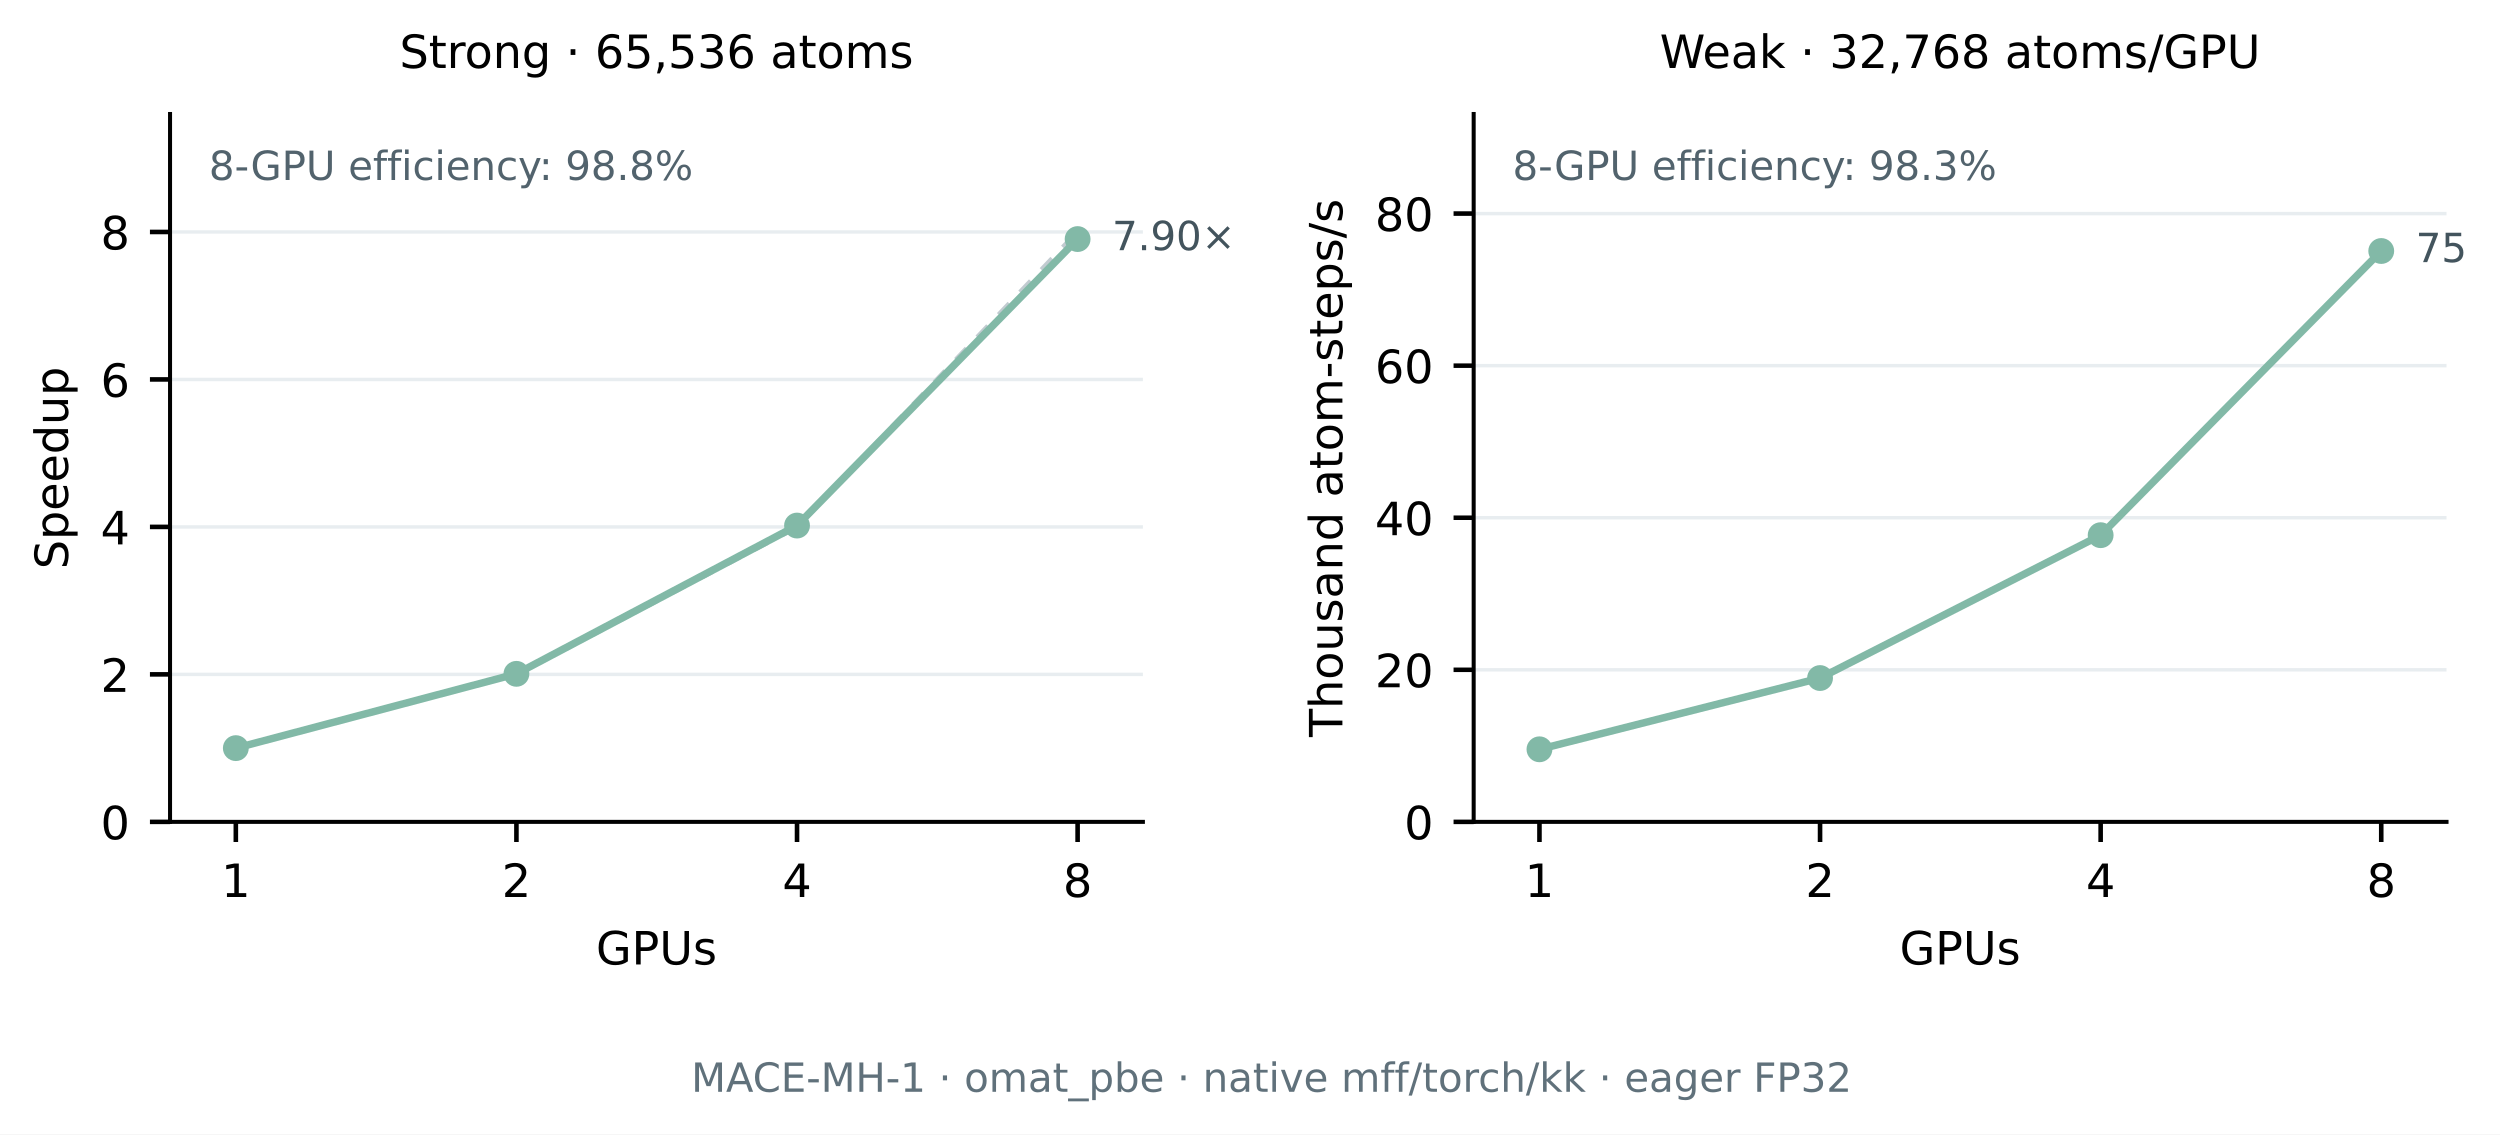
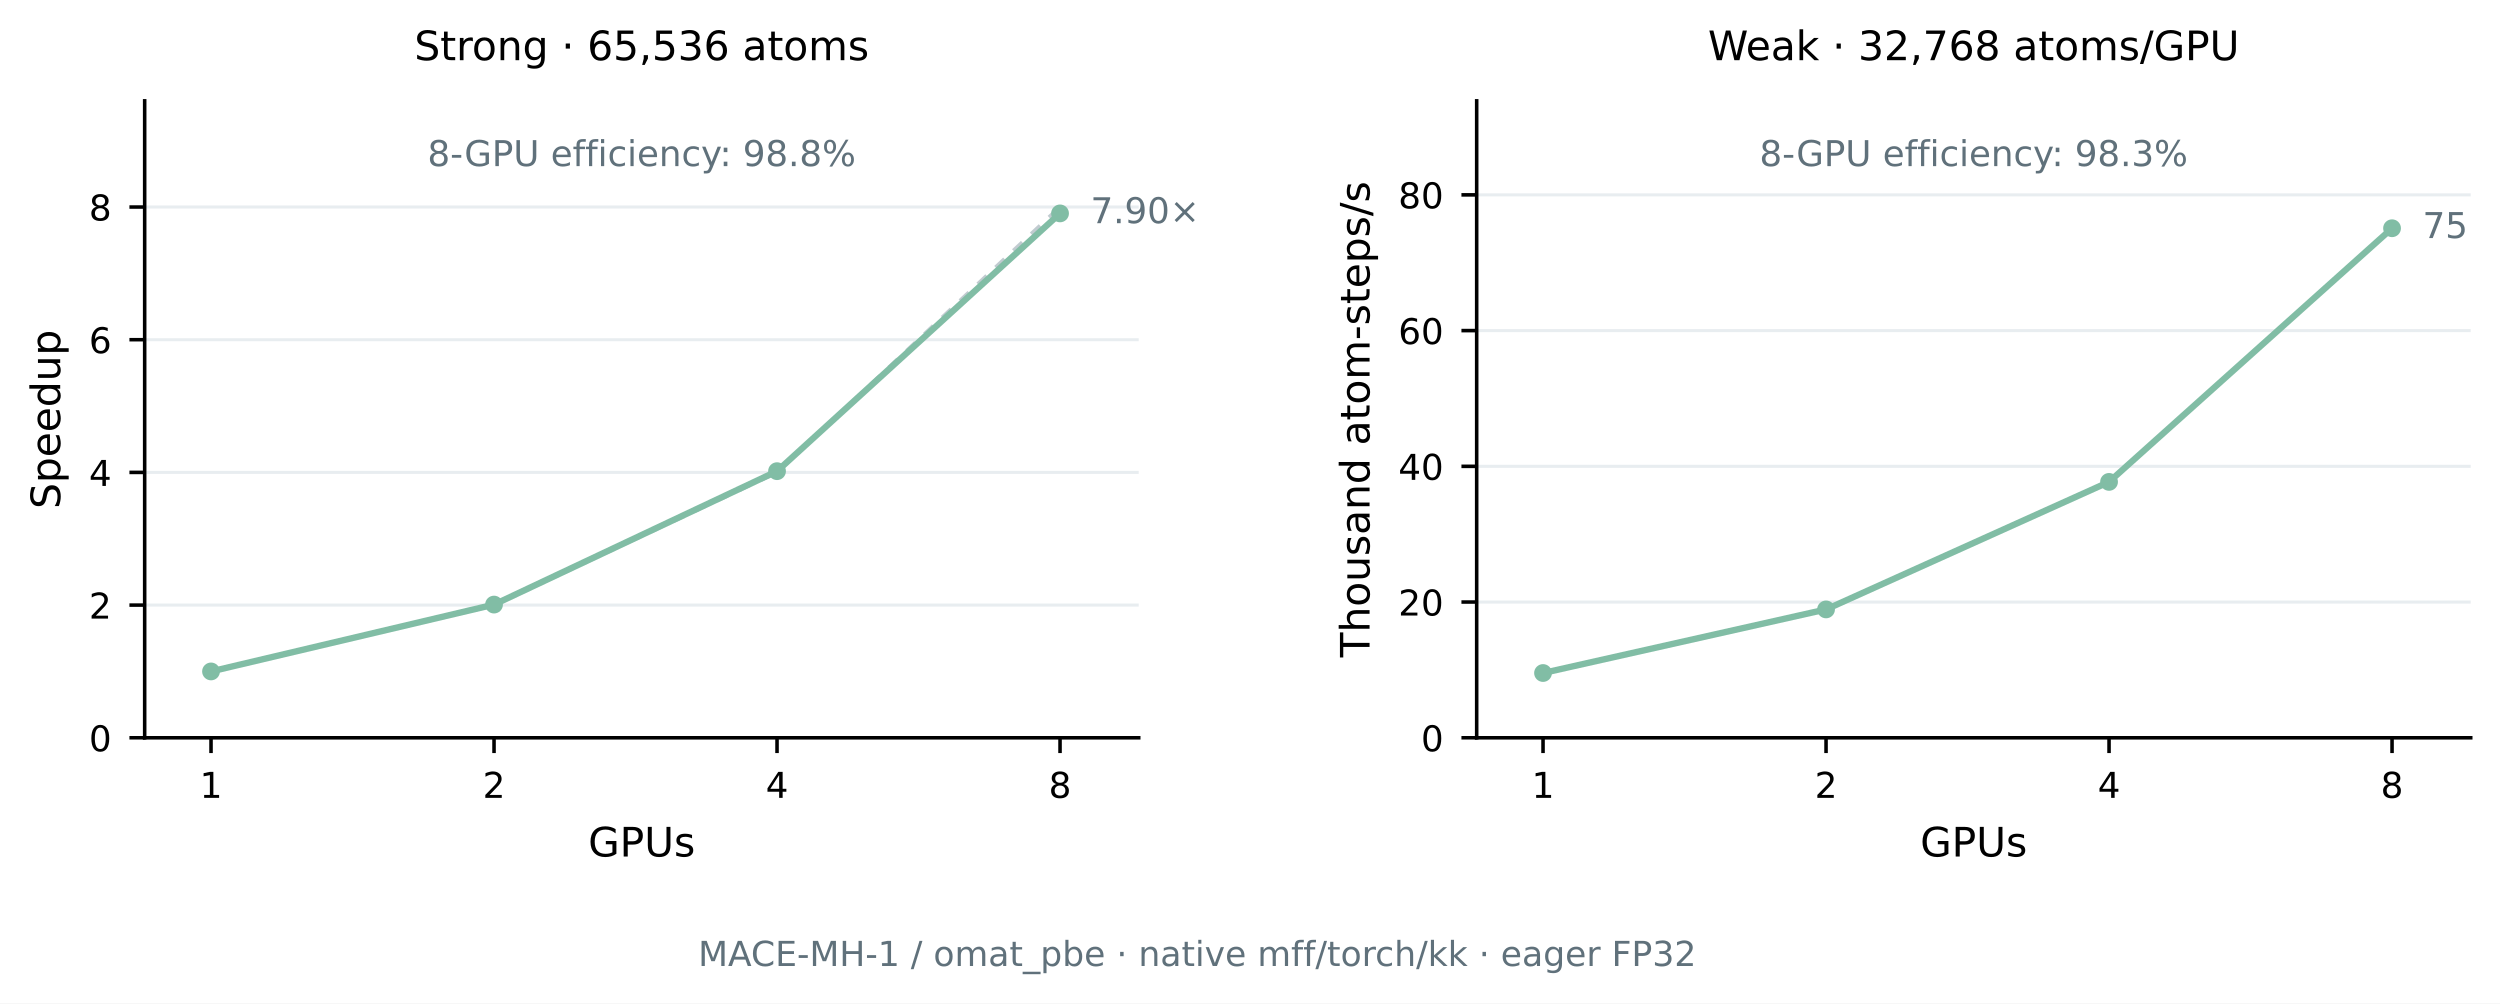
- <svg xmlns="http://www.w3.org/2000/svg" xmlns:xlink="http://www.w3.org/1999/xlink" width="435.079pt" height="197.421pt" viewBox="0 0 435.079 197.421" version="1.1">
+ <svg xmlns="http://www.w3.org/2000/svg" xmlns:xlink="http://www.w3.org/1999/xlink" width="491.74pt" height="197.374pt" viewBox="0 0 491.74 197.374" version="1.1">
  <defs>
    <style type="text/css">*{stroke-linejoin: round; stroke-linecap: butt}</style>
  </defs>
  <g id="figure_1">
    <g id="patch_1">
-       <path d="M 0 197.421 L 435.079 197.421 L 435.079 0 L 0 0 z " style="fill: #ffffff" />
+       <path d="M 0 197.374 L 491.74 197.374 L 491.74 0 L 0 0 z " style="fill: #ffffff" />
    </g>
    <g id="axes_1">
      <g id="patch_2">
-         <path d="M 29.593 143.031 L 198.9 143.031 L 198.9 19.839 L 29.593 19.839 z " style="fill: #ffffff" />
+         <path d="M 28.456 145.119 L 223.979 145.119 L 223.979 19.839 L 28.456 19.839 z " style="fill: #ffffff" />
      </g>
      <g id="matplotlib.axis_1">
        <g id="xtick_1">
          <g id="line2d_1">
            <defs>
-               <path id="m6d0f784efd" d="M 0 0 L 0 3.5 " style="stroke: #000000; stroke-width: 0.8" />
+               <path id="mc2451ffd1d" d="M 0 0 L 0 3 " style="stroke: #000000; stroke-width: 0.7" />
            </defs>
            <g>
-               <use xlink:href="#m6d0f784efd" x="41.042" y="143.031" style="stroke: #000000; stroke-width: 0.8" />
+               <use xlink:href="#mc2451ffd1d" x="41.508" y="145.119" style="stroke: #000000; stroke-width: 0.7" />
            </g>
          </g>
          <g id="text_1">
-             <text style="font-size: 8px; font-family: 'DejaVu Sans'; text-anchor: middle" x="41.042" y="156.109" transform="rotate(-0 41.04198 156.1095)">1</text>
+             <text style="font-size: 7px; font-family: 'DejaVu Sans'; text-anchor: middle" x="41.508" y="156.938" transform="rotate(-0 41.50793 156.9377)">1</text>
          </g>
        </g>
        <g id="xtick_2">
          <g id="line2d_2">
            <g>
-               <use xlink:href="#m6d0f784efd" x="89.874" y="143.031" style="stroke: #000000; stroke-width: 0.8" />
+               <use xlink:href="#mc2451ffd1d" x="97.174" y="145.119" style="stroke: #000000; stroke-width: 0.7" />
            </g>
          </g>
          <g id="text_2">
-             <text style="font-size: 8px; font-family: 'DejaVu Sans'; text-anchor: middle" x="89.874" y="156.109" transform="rotate(-0 89.87426 156.1095)">2</text>
+             <text style="font-size: 7px; font-family: 'DejaVu Sans'; text-anchor: middle" x="97.174" y="156.938" transform="rotate(-0 97.17365 156.9377)">2</text>
          </g>
        </g>
        <g id="xtick_3">
          <g id="line2d_3">
            <g>
-               <use xlink:href="#m6d0f784efd" x="138.707" y="143.031" style="stroke: #000000; stroke-width: 0.8" />
+               <use xlink:href="#mc2451ffd1d" x="152.839" y="145.119" style="stroke: #000000; stroke-width: 0.7" />
            </g>
          </g>
          <g id="text_3">
-             <text style="font-size: 8px; font-family: 'DejaVu Sans'; text-anchor: middle" x="138.707" y="156.109" transform="rotate(-0 138.7065 156.1095)">4</text>
+             <text style="font-size: 7px; font-family: 'DejaVu Sans'; text-anchor: middle" x="152.839" y="156.938" transform="rotate(-0 152.8394 156.9377)">4</text>
          </g>
        </g>
        <g id="xtick_4">
          <g id="line2d_4">
            <g>
-               <use xlink:href="#m6d0f784efd" x="187.539" y="143.031" style="stroke: #000000; stroke-width: 0.8" />
+               <use xlink:href="#mc2451ffd1d" x="208.505" y="145.119" style="stroke: #000000; stroke-width: 0.7" />
            </g>
          </g>
          <g id="text_4">
-             <text style="font-size: 8px; font-family: 'DejaVu Sans'; text-anchor: middle" x="187.539" y="156.109" transform="rotate(-0 187.5388 156.1095)">8</text>
+             <text style="font-size: 7px; font-family: 'DejaVu Sans'; text-anchor: middle" x="208.505" y="156.938" transform="rotate(-0 208.5051 156.9377)">8</text>
          </g>
        </g>
        <g id="text_5">
-           <text style="font-size: 8px; font-family: 'DejaVu Sans'; text-anchor: middle" x="114.246" y="167.852" transform="rotate(-0 114.2463 167.852)">GPUs</text>
+           <text style="font-size: 8px; font-family: 'DejaVu Sans'; text-anchor: middle" x="126.218" y="168.472" transform="rotate(-0 126.2178 168.4722)">GPUs</text>
        </g>
      </g>
      <g id="matplotlib.axis_2">
        <g id="ytick_1">
          <g id="line2d_5">
-             <path d="M 29.593 143.031 L 198.9 143.031 " clip-path="url(#p28850dc82e)" style="fill: none; stroke: #e8edf0; stroke-width: 0.6; stroke-linecap: square" />
+             <path d="M 28.456 145.119 L 223.979 145.119 " clip-path="url(#p691a576cdf)" style="fill: none; stroke: #e8edf0; stroke-width: 0.6; stroke-linecap: square" />
          </g>
          <g id="line2d_6">
            <defs>
-               <path id="m047692d27b" d="M 0 0 L -3.5 0 " style="stroke: #000000; stroke-width: 0.8" />
+               <path id="m4fb1d6d5a0" d="M 0 0 L -3 0 " style="stroke: #000000; stroke-width: 0.7" />
            </defs>
            <g>
-               <use xlink:href="#m047692d27b" x="29.593" y="143.031" style="stroke: #000000; stroke-width: 0.8" />
+               <use xlink:href="#m4fb1d6d5a0" x="28.456" y="145.119" style="stroke: #000000; stroke-width: 0.7" />
            </g>
          </g>
          <g id="text_6">
-             <text style="font-size: 8px; font-family: 'DejaVu Sans'; text-anchor: end" x="22.593" y="146.07" transform="rotate(-0 22.5925 146.0701)">0</text>
+             <text style="font-size: 7px; font-family: 'DejaVu Sans'; text-anchor: end" x="21.956" y="147.778" transform="rotate(-0 21.95625 147.7782)">0</text>
          </g>
        </g>
        <g id="ytick_2">
          <g id="line2d_7">
-             <path d="M 29.593 117.366 L 198.9 117.366 " clip-path="url(#p28850dc82e)" style="fill: none; stroke: #e8edf0; stroke-width: 0.6; stroke-linecap: square" />
+             <path d="M 28.456 119.019 L 223.979 119.019 " clip-path="url(#p691a576cdf)" style="fill: none; stroke: #e8edf0; stroke-width: 0.6; stroke-linecap: square" />
          </g>
          <g id="line2d_8">
            <g>
-               <use xlink:href="#m047692d27b" x="29.593" y="117.366" style="stroke: #000000; stroke-width: 0.8" />
+               <use xlink:href="#m4fb1d6d5a0" x="28.456" y="119.019" style="stroke: #000000; stroke-width: 0.7" />
            </g>
          </g>
          <g id="text_7">
-             <text style="font-size: 8px; font-family: 'DejaVu Sans'; text-anchor: end" x="22.593" y="120.405" transform="rotate(-0 22.5925 120.4051)">2</text>
+             <text style="font-size: 7px; font-family: 'DejaVu Sans'; text-anchor: end" x="21.956" y="121.678" transform="rotate(-0 21.95625 121.6782)">2</text>
          </g>
        </g>
        <g id="ytick_3">
          <g id="line2d_9">
-             <path d="M 29.593 91.701 L 198.9 91.701 " clip-path="url(#p28850dc82e)" style="fill: none; stroke: #e8edf0; stroke-width: 0.6; stroke-linecap: square" />
+             <path d="M 28.456 92.919 L 223.979 92.919 " clip-path="url(#p691a576cdf)" style="fill: none; stroke: #e8edf0; stroke-width: 0.6; stroke-linecap: square" />
          </g>
          <g id="line2d_10">
            <g>
-               <use xlink:href="#m047692d27b" x="29.593" y="91.701" style="stroke: #000000; stroke-width: 0.8" />
+               <use xlink:href="#m4fb1d6d5a0" x="28.456" y="92.919" style="stroke: #000000; stroke-width: 0.7" />
            </g>
          </g>
          <g id="text_8">
-             <text style="font-size: 8px; font-family: 'DejaVu Sans'; text-anchor: end" x="22.593" y="94.74" transform="rotate(-0 22.5925 94.74013)">4</text>
+             <text style="font-size: 7px; font-family: 'DejaVu Sans'; text-anchor: end" x="21.956" y="95.578" transform="rotate(-0 21.95625 95.5782)">4</text>
          </g>
        </g>
        <g id="ytick_4">
          <g id="line2d_11">
-             <path d="M 29.593 66.036 L 198.9 66.036 " clip-path="url(#p28850dc82e)" style="fill: none; stroke: #e8edf0; stroke-width: 0.6; stroke-linecap: square" />
+             <path d="M 28.456 66.819 L 223.979 66.819 " clip-path="url(#p691a576cdf)" style="fill: none; stroke: #e8edf0; stroke-width: 0.6; stroke-linecap: square" />
          </g>
          <g id="line2d_12">
            <g>
-               <use xlink:href="#m047692d27b" x="29.593" y="66.036" style="stroke: #000000; stroke-width: 0.8" />
+               <use xlink:href="#m4fb1d6d5a0" x="28.456" y="66.819" style="stroke: #000000; stroke-width: 0.7" />
            </g>
          </g>
          <g id="text_9">
-             <text style="font-size: 8px; font-family: 'DejaVu Sans'; text-anchor: end" x="22.593" y="69.075" transform="rotate(-0 22.5925 69.07512)">6</text>
+             <text style="font-size: 7px; font-family: 'DejaVu Sans'; text-anchor: end" x="21.956" y="69.478" transform="rotate(-0 21.95625 69.4782)">6</text>
          </g>
        </g>
        <g id="ytick_5">
          <g id="line2d_13">
-             <path d="M 29.593 40.371 L 198.9 40.371 " clip-path="url(#p28850dc82e)" style="fill: none; stroke: #e8edf0; stroke-width: 0.6; stroke-linecap: square" />
+             <path d="M 28.456 40.719 L 223.979 40.719 " clip-path="url(#p691a576cdf)" style="fill: none; stroke: #e8edf0; stroke-width: 0.6; stroke-linecap: square" />
          </g>
          <g id="line2d_14">
            <g>
-               <use xlink:href="#m047692d27b" x="29.593" y="40.371" style="stroke: #000000; stroke-width: 0.8" />
+               <use xlink:href="#m4fb1d6d5a0" x="28.456" y="40.719" style="stroke: #000000; stroke-width: 0.7" />
            </g>
          </g>
          <g id="text_10">
-             <text style="font-size: 8px; font-family: 'DejaVu Sans'; text-anchor: end" x="22.593" y="43.41" transform="rotate(-0 22.5925 43.41013)">8</text>
+             <text style="font-size: 7px; font-family: 'DejaVu Sans'; text-anchor: end" x="21.956" y="43.378" transform="rotate(-0 21.95625 43.3782)">8</text>
          </g>
        </g>
        <g id="text_11">
-           <text style="font-size: 8px; font-family: 'DejaVu Sans'; text-anchor: middle" x="11.839" y="81.435" transform="rotate(-90 11.83875 81.43475)">Speedup</text>
+           <text style="font-size: 8px; font-family: 'DejaVu Sans'; text-anchor: middle" x="11.839" y="82.479" transform="rotate(-90 11.83875 82.47875)">Speedup</text>
        </g>
      </g>
      <g id="line2d_15">
-         <path d="M 41.042 130.198 L 89.874 117.366 L 138.707 91.701 L 187.539 40.371 " clip-path="url(#p28850dc82e)" style="fill: none; stroke-dasharray: 2.7,2.7; stroke-dashoffset: 0; stroke: #c1cbd0; stroke-width: 0.9" />
+         <path d="M 41.508 132.069 L 97.174 119.019 L 152.839 92.919 L 208.505 40.719 " clip-path="url(#p691a576cdf)" style="fill: none; stroke-dasharray: 2.4,2.4; stroke-dashoffset: 0; stroke: #c1cbd0; stroke-width: 0.8" />
      </g>
      <g id="line2d_16">
-         <path d="M 41.042 130.198 L 89.874 117.268 L 138.707 91.464 L 187.539 41.605 " clip-path="url(#p28850dc82e)" style="fill: none; stroke: #82b9a7; stroke-width: 1.3; stroke-linecap: square" />
+         <path d="M 41.508 132.069 L 97.174 118.919 L 152.839 92.678 L 208.505 41.974 " clip-path="url(#p691a576cdf)" style="fill: none; stroke: #81bda5; stroke-width: 1.25; stroke-linecap: square" />
        <defs>
-           <path id="mf5bad240af" d="M 0 1.75 C 0.464 1.75 0.909 1.566 1.237 1.237 C 1.566 0.909 1.75 0.464 1.75 0 C 1.75 -0.464 1.566 -0.909 1.237 -1.237 C 0.909 -1.566 0.464 -1.75 0 -1.75 C -0.464 -1.75 -0.909 -1.566 -1.237 -1.237 C -1.566 -0.909 -1.75 -0.464 -1.75 0 C -1.75 0.464 -1.566 0.909 -1.237 1.237 C -0.909 1.566 -0.464 1.75 0 1.75 z " style="stroke: #82b9a7" />
+           <path id="m04d39e12e6" d="M 0 1.5 C 0.398 1.5 0.779 1.342 1.061 1.061 C 1.342 0.779 1.5 0.398 1.5 0 C 1.5 -0.398 1.342 -0.779 1.061 -1.061 C 0.779 -1.342 0.398 -1.5 0 -1.5 C -0.398 -1.5 -0.779 -1.342 -1.061 -1.061 C -1.342 -0.779 -1.5 -0.398 -1.5 0 C -1.5 0.398 -1.342 0.779 -1.061 1.061 C -0.779 1.342 -0.398 1.5 0 1.5 z " style="stroke: #81bda5; stroke-width: 0.5" />
        </defs>
-         <g clip-path="url(#p28850dc82e)">
-           <use xlink:href="#mf5bad240af" x="41.042" y="130.198" style="fill: #82b9a7; stroke: #82b9a7" />
-           <use xlink:href="#mf5bad240af" x="89.874" y="117.268" style="fill: #82b9a7; stroke: #82b9a7" />
-           <use xlink:href="#mf5bad240af" x="138.707" y="91.464" style="fill: #82b9a7; stroke: #82b9a7" />
-           <use xlink:href="#mf5bad240af" x="187.539" y="41.605" style="fill: #82b9a7; stroke: #82b9a7" />
+         <g clip-path="url(#p691a576cdf)">
+           <use xlink:href="#m04d39e12e6" x="41.508" y="132.069" style="fill: #81bda5; stroke: #81bda5; stroke-width: 0.5" />
+           <use xlink:href="#m04d39e12e6" x="97.174" y="118.919" style="fill: #81bda5; stroke: #81bda5; stroke-width: 0.5" />
+           <use xlink:href="#m04d39e12e6" x="152.839" y="92.678" style="fill: #81bda5; stroke: #81bda5; stroke-width: 0.5" />
+           <use xlink:href="#m04d39e12e6" x="208.505" y="41.974" style="fill: #81bda5; stroke: #81bda5; stroke-width: 0.5" />
        </g>
      </g>
      <g id="patch_3">
-         <path d="M 29.593 143.031 L 29.593 19.839 " style="fill: none; stroke: #000000; stroke-width: 0.7; stroke-linejoin: miter; stroke-linecap: square" />
+         <path d="M 28.456 145.119 L 28.456 19.839 " style="fill: none; stroke: #000000; stroke-width: 0.7; stroke-linejoin: miter; stroke-linecap: square" />
      </g>
      <g id="patch_4">
-         <path d="M 29.593 143.031 L 198.9 143.031 " style="fill: none; stroke: #000000; stroke-width: 0.7; stroke-linejoin: miter; stroke-linecap: square" />
+         <path d="M 28.456 145.119 L 223.979 145.119 " style="fill: none; stroke: #000000; stroke-width: 0.7; stroke-linejoin: miter; stroke-linecap: square" />
      </g>
      <g id="text_12">
-         <text style="font-size: 7px; font-family: 'DejaVu Sans'; text-anchor: start; fill: #43545d" x="193.539" y="43.536" transform="rotate(-0 193.5388 43.53628)">7.90×</text>
+         <text style="font-size: 7px; font-family: 'DejaVu Sans'; text-anchor: start; fill: #60717b" x="214.505" y="43.905" transform="rotate(-0 214.5051 43.90519)">7.90×</text>
      </g>
      <g id="text_13">
-         <text style="font-size: 7px; font-family: 'DejaVu Sans'; text-anchor: start; fill: #52636d" x="36.365" y="31.317" transform="rotate(-0 36.36481 31.31726)">8-GPU efficiency: 98.8%</text>
+         <text style="font-size: 7px; font-family: 'DejaVu Sans'; text-anchor: middle; fill: #60717b" x="126.218" y="32.674" transform="rotate(-0 126.2178 32.67446)">8-GPU efficiency: 98.8%</text>
      </g>
      <g id="text_14">
-         <text style="font-size: 8px; font-family: 'DejaVu Sans'; text-anchor: middle" x="114.246" y="11.839" transform="rotate(-0 114.2463 11.83875)">Strong · 65,536 atoms</text>
+         <text style="font-size: 8px; font-family: 'DejaVu Sans'; text-anchor: middle" x="126.218" y="11.839" transform="rotate(-0 126.2178 11.83875)">Strong · 65,536 atoms</text>
      </g>
    </g>
    <g id="axes_2">
      <g id="patch_5">
-         <path d="M 256.465 143.031 L 425.772 143.031 L 425.772 19.839 L 256.465 19.839 z " style="fill: #ffffff" />
+         <path d="M 290.457 145.119 L 485.98 145.119 L 485.98 19.839 L 290.457 19.839 z " style="fill: #ffffff" />
      </g>
      <g id="matplotlib.axis_3">
        <g id="xtick_5">
          <g id="line2d_17">
            <g>
-               <use xlink:href="#m6d0f784efd" x="267.914" y="143.031" style="stroke: #000000; stroke-width: 0.8" />
+               <use xlink:href="#mc2451ffd1d" x="303.509" y="145.119" style="stroke: #000000; stroke-width: 0.7" />
            </g>
          </g>
          <g id="text_15">
-             <text style="font-size: 8px; font-family: 'DejaVu Sans'; text-anchor: middle" x="267.914" y="156.109" transform="rotate(-0 267.9143 156.1095)">1</text>
+             <text style="font-size: 7px; font-family: 'DejaVu Sans'; text-anchor: middle" x="303.509" y="156.938" transform="rotate(-0 303.5089 156.9377)">1</text>
          </g>
        </g>
        <g id="xtick_6">
          <g id="line2d_18">
            <g>
-               <use xlink:href="#m6d0f784efd" x="316.747" y="143.031" style="stroke: #000000; stroke-width: 0.8" />
+               <use xlink:href="#mc2451ffd1d" x="359.175" y="145.119" style="stroke: #000000; stroke-width: 0.7" />
            </g>
          </g>
          <g id="text_16">
-             <text style="font-size: 8px; font-family: 'DejaVu Sans'; text-anchor: middle" x="316.747" y="156.109" transform="rotate(-0 316.7466 156.1095)">2</text>
+             <text style="font-size: 7px; font-family: 'DejaVu Sans'; text-anchor: middle" x="359.175" y="156.938" transform="rotate(-0 359.1746 156.9377)">2</text>
          </g>
        </g>
        <g id="xtick_7">
          <g id="line2d_19">
            <g>
-               <use xlink:href="#m6d0f784efd" x="365.579" y="143.031" style="stroke: #000000; stroke-width: 0.8" />
+               <use xlink:href="#mc2451ffd1d" x="414.84" y="145.119" style="stroke: #000000; stroke-width: 0.7" />
            </g>
          </g>
          <g id="text_17">
-             <text style="font-size: 8px; font-family: 'DejaVu Sans'; text-anchor: middle" x="365.579" y="156.109" transform="rotate(-0 365.5789 156.1095)">4</text>
+             <text style="font-size: 7px; font-family: 'DejaVu Sans'; text-anchor: middle" x="414.84" y="156.938" transform="rotate(-0 414.8403 156.9377)">4</text>
          </g>
        </g>
        <g id="xtick_8">
          <g id="line2d_20">
            <g>
-               <use xlink:href="#m6d0f784efd" x="414.411" y="143.031" style="stroke: #000000; stroke-width: 0.8" />
+               <use xlink:href="#mc2451ffd1d" x="470.506" y="145.119" style="stroke: #000000; stroke-width: 0.7" />
            </g>
          </g>
          <g id="text_18">
-             <text style="font-size: 8px; font-family: 'DejaVu Sans'; text-anchor: middle" x="414.411" y="156.109" transform="rotate(-0 414.4111 156.1095)">8</text>
+             <text style="font-size: 7px; font-family: 'DejaVu Sans'; text-anchor: middle" x="470.506" y="156.938" transform="rotate(-0 470.506 156.9377)">8</text>
          </g>
        </g>
        <g id="text_19">
-           <text style="font-size: 8px; font-family: 'DejaVu Sans'; text-anchor: middle" x="341.119" y="167.852" transform="rotate(-0 341.1187 167.852)">GPUs</text>
+           <text style="font-size: 8px; font-family: 'DejaVu Sans'; text-anchor: middle" x="388.219" y="168.472" transform="rotate(-0 388.2187 168.4722)">GPUs</text>
        </g>
      </g>
      <g id="matplotlib.axis_4">
        <g id="ytick_6">
          <g id="line2d_21">
-             <path d="M 256.465 143.031 L 425.772 143.031 " clip-path="url(#p96b31bdb90)" style="fill: none; stroke: #e8edf0; stroke-width: 0.6; stroke-linecap: square" />
+             <path d="M 290.457 145.119 L 485.98 145.119 " clip-path="url(#p42f49a6ed9)" style="fill: none; stroke: #e8edf0; stroke-width: 0.6; stroke-linecap: square" />
          </g>
          <g id="line2d_22">
            <g>
-               <use xlink:href="#m047692d27b" x="256.465" y="143.031" style="stroke: #000000; stroke-width: 0.8" />
+               <use xlink:href="#m4fb1d6d5a0" x="290.457" y="145.119" style="stroke: #000000; stroke-width: 0.7" />
            </g>
          </g>
          <g id="text_20">
-             <text style="font-size: 8px; font-family: 'DejaVu Sans'; text-anchor: end" x="249.465" y="146.07" transform="rotate(-0 249.4648 146.0701)">0</text>
+             <text style="font-size: 7px; font-family: 'DejaVu Sans'; text-anchor: end" x="283.957" y="147.778" transform="rotate(-0 283.9572 147.7782)">0</text>
          </g>
        </g>
        <g id="ytick_7">
          <g id="line2d_23">
-             <path d="M 256.465 116.566 L 425.772 116.566 " clip-path="url(#p96b31bdb90)" style="fill: none; stroke: #e8edf0; stroke-width: 0.6; stroke-linecap: square" />
+             <path d="M 290.457 118.421 L 485.98 118.421 " clip-path="url(#p42f49a6ed9)" style="fill: none; stroke: #e8edf0; stroke-width: 0.6; stroke-linecap: square" />
          </g>
          <g id="line2d_24">
            <g>
-               <use xlink:href="#m047692d27b" x="256.465" y="116.566" style="stroke: #000000; stroke-width: 0.8" />
+               <use xlink:href="#m4fb1d6d5a0" x="290.457" y="118.421" style="stroke: #000000; stroke-width: 0.7" />
            </g>
          </g>
          <g id="text_21">
-             <text style="font-size: 8px; font-family: 'DejaVu Sans'; text-anchor: end" x="249.465" y="119.606" transform="rotate(-0 249.4648 119.6055)">20</text>
+             <text style="font-size: 7px; font-family: 'DejaVu Sans'; text-anchor: end" x="283.957" y="121.08" transform="rotate(-0 283.9572 121.0804)">20</text>
          </g>
        </g>
        <g id="ytick_8">
          <g id="line2d_25">
-             <path d="M 256.465 90.102 L 425.772 90.102 " clip-path="url(#p96b31bdb90)" style="fill: none; stroke: #e8edf0; stroke-width: 0.6; stroke-linecap: square" />
+             <path d="M 290.457 91.723 L 485.98 91.723 " clip-path="url(#p42f49a6ed9)" style="fill: none; stroke: #e8edf0; stroke-width: 0.6; stroke-linecap: square" />
          </g>
          <g id="line2d_26">
            <g>
-               <use xlink:href="#m047692d27b" x="256.465" y="90.102" style="stroke: #000000; stroke-width: 0.8" />
+               <use xlink:href="#m4fb1d6d5a0" x="290.457" y="91.723" style="stroke: #000000; stroke-width: 0.7" />
            </g>
          </g>
          <g id="text_22">
-             <text style="font-size: 8px; font-family: 'DejaVu Sans'; text-anchor: end" x="249.465" y="93.141" transform="rotate(-0 249.4648 93.14092)">40</text>
+             <text style="font-size: 7px; font-family: 'DejaVu Sans'; text-anchor: end" x="283.957" y="94.382" transform="rotate(-0 283.9572 94.3825)">40</text>
          </g>
        </g>
        <g id="ytick_9">
          <g id="line2d_27">
-             <path d="M 256.465 63.637 L 425.772 63.637 " clip-path="url(#p96b31bdb90)" style="fill: none; stroke: #e8edf0; stroke-width: 0.6; stroke-linecap: square" />
+             <path d="M 290.457 65.025 L 485.98 65.025 " clip-path="url(#p42f49a6ed9)" style="fill: none; stroke: #e8edf0; stroke-width: 0.6; stroke-linecap: square" />
          </g>
          <g id="line2d_28">
            <g>
-               <use xlink:href="#m047692d27b" x="256.465" y="63.637" style="stroke: #000000; stroke-width: 0.8" />
+               <use xlink:href="#m4fb1d6d5a0" x="290.457" y="65.025" style="stroke: #000000; stroke-width: 0.7" />
            </g>
          </g>
          <g id="text_23">
-             <text style="font-size: 8px; font-family: 'DejaVu Sans'; text-anchor: end" x="249.465" y="66.676" transform="rotate(-0 249.4648 66.67631)">60</text>
+             <text style="font-size: 7px; font-family: 'DejaVu Sans'; text-anchor: end" x="283.957" y="67.685" transform="rotate(-0 283.9572 67.68465)">60</text>
          </g>
        </g>
        <g id="ytick_10">
          <g id="line2d_29">
-             <path d="M 256.465 37.172 L 425.772 37.172 " clip-path="url(#p96b31bdb90)" style="fill: none; stroke: #e8edf0; stroke-width: 0.6; stroke-linecap: square" />
+             <path d="M 290.457 38.327 L 485.98 38.327 " clip-path="url(#p42f49a6ed9)" style="fill: none; stroke: #e8edf0; stroke-width: 0.6; stroke-linecap: square" />
          </g>
          <g id="line2d_30">
            <g>
-               <use xlink:href="#m047692d27b" x="256.465" y="37.172" style="stroke: #000000; stroke-width: 0.8" />
+               <use xlink:href="#m4fb1d6d5a0" x="290.457" y="38.327" style="stroke: #000000; stroke-width: 0.7" />
            </g>
          </g>
          <g id="text_24">
-             <text style="font-size: 8px; font-family: 'DejaVu Sans'; text-anchor: end" x="249.465" y="40.212" transform="rotate(-0 249.4648 40.21171)">80</text>
+             <text style="font-size: 7px; font-family: 'DejaVu Sans'; text-anchor: end" x="283.957" y="40.987" transform="rotate(-0 283.9572 40.98679)">80</text>
          </g>
        </g>
        <g id="text_25">
-           <text style="font-size: 8px; font-family: 'DejaVu Sans'; text-anchor: middle" x="233.621" y="81.435" transform="rotate(-90 233.6211 81.43475)">Thousand atom-steps/s</text>
+           <text style="font-size: 8px; font-family: 'DejaVu Sans'; text-anchor: middle" x="269.386" y="82.479" transform="rotate(-90 269.3859 82.47875)">Thousand atom-steps/s</text>
        </g>
      </g>
      <g id="line2d_31">
-         <path d="M 267.914 130.403 L 316.747 118.001 L 365.579 93.139 L 414.411 43.682 " clip-path="url(#p96b31bdb90)" style="fill: none; stroke: #82b9a7; stroke-width: 1.3; stroke-linecap: square" />
-         <g clip-path="url(#p96b31bdb90)">
-           <use xlink:href="#mf5bad240af" x="267.914" y="130.403" style="fill: #82b9a7; stroke: #82b9a7" />
-           <use xlink:href="#mf5bad240af" x="316.747" y="118.001" style="fill: #82b9a7; stroke: #82b9a7" />
-           <use xlink:href="#mf5bad240af" x="365.579" y="93.139" style="fill: #82b9a7; stroke: #82b9a7" />
-           <use xlink:href="#mf5bad240af" x="414.411" y="43.682" style="fill: #82b9a7; stroke: #82b9a7" />
+         <path d="M 303.509 132.38 L 359.175 119.868 L 414.84 94.787 L 470.506 44.895 " clip-path="url(#p42f49a6ed9)" style="fill: none; stroke: #81bda5; stroke-width: 1.25; stroke-linecap: square" />
+         <g clip-path="url(#p42f49a6ed9)">
+           <use xlink:href="#m04d39e12e6" x="303.509" y="132.38" style="fill: #81bda5; stroke: #81bda5; stroke-width: 0.5" />
+           <use xlink:href="#m04d39e12e6" x="359.175" y="119.868" style="fill: #81bda5; stroke: #81bda5; stroke-width: 0.5" />
+           <use xlink:href="#m04d39e12e6" x="414.84" y="94.787" style="fill: #81bda5; stroke: #81bda5; stroke-width: 0.5" />
+           <use xlink:href="#m04d39e12e6" x="470.506" y="44.895" style="fill: #81bda5; stroke: #81bda5; stroke-width: 0.5" />
        </g>
      </g>
      <g id="patch_6">
-         <path d="M 256.465 143.031 L 256.465 19.839 " style="fill: none; stroke: #000000; stroke-width: 0.7; stroke-linejoin: miter; stroke-linecap: square" />
+         <path d="M 290.457 145.119 L 290.457 19.839 " style="fill: none; stroke: #000000; stroke-width: 0.7; stroke-linejoin: miter; stroke-linecap: square" />
      </g>
      <g id="patch_7">
-         <path d="M 256.465 143.031 L 425.772 143.031 " style="fill: none; stroke: #000000; stroke-width: 0.7; stroke-linejoin: miter; stroke-linecap: square" />
+         <path d="M 290.457 145.119 L 485.98 145.119 " style="fill: none; stroke: #000000; stroke-width: 0.7; stroke-linejoin: miter; stroke-linecap: square" />
      </g>
      <g id="text_26">
-         <text style="font-size: 7px; font-family: 'DejaVu Sans'; text-anchor: start; fill: #43545d" x="420.411" y="45.614" transform="rotate(-0 420.4111 45.61393)">75</text>
+         <text style="font-size: 7px; font-family: 'DejaVu Sans'; text-anchor: start; fill: #60717b" x="476.506" y="46.826" transform="rotate(-0 476.506 46.82631)">75</text>
      </g>
      <g id="text_27">
-         <text style="font-size: 7px; font-family: 'DejaVu Sans'; text-anchor: start; fill: #52636d" x="263.237" y="31.317" transform="rotate(-0 263.2371 31.31726)">8-GPU efficiency: 98.3%</text>
+         <text style="font-size: 7px; font-family: 'DejaVu Sans'; text-anchor: middle; fill: #60717b" x="388.219" y="32.674" transform="rotate(-0 388.2187 32.67446)">8-GPU efficiency: 98.3%</text>
      </g>
      <g id="text_28">
-         <text style="font-size: 8px; font-family: 'DejaVu Sans'; text-anchor: middle" x="341.119" y="11.839" transform="rotate(-0 341.1187 11.83875)">Weak · 32,768 atoms/GPU</text>
+         <text style="font-size: 8px; font-family: 'DejaVu Sans'; text-anchor: middle" x="388.219" y="11.839" transform="rotate(-0 388.2187 11.83875)">Weak · 32,768 atoms/GPU</text>
      </g>
    </g>
    <g id="text_29">
-       <text style="font-size: 7px; font-family: 'DejaVu Sans'; text-anchor: middle; fill: #60717b" x="221.292" y="190.011" transform="rotate(-0 221.2925 190.0108)">MACE-MH-1 · omat_pbe · native mff/torch/kk · eager FP32</text>
+       <text style="font-size: 6.8px; font-family: 'DejaVu Sans'; text-anchor: middle; fill: #60717b" x="235.492" y="190.011" transform="rotate(-0 235.4923 190.0108)">MACE-MH-1 / omat_pbe · native mff/torch/kk · eager FP32</text>
    </g>
  </g>
  <defs>
-     <clipPath id="p28850dc82e">
-       <rect x="29.593" y="19.839" width="169.308" height="123.192" />
+     <clipPath id="p691a576cdf">
+       <rect x="28.456" y="19.839" width="195.523" height="125.28" />
    </clipPath>
-     <clipPath id="p96b31bdb90">
-       <rect x="256.465" y="19.839" width="169.308" height="123.192" />
+     <clipPath id="p42f49a6ed9">
+       <rect x="290.457" y="19.839" width="195.523" height="125.28" />
    </clipPath>
  </defs>
</svg>
